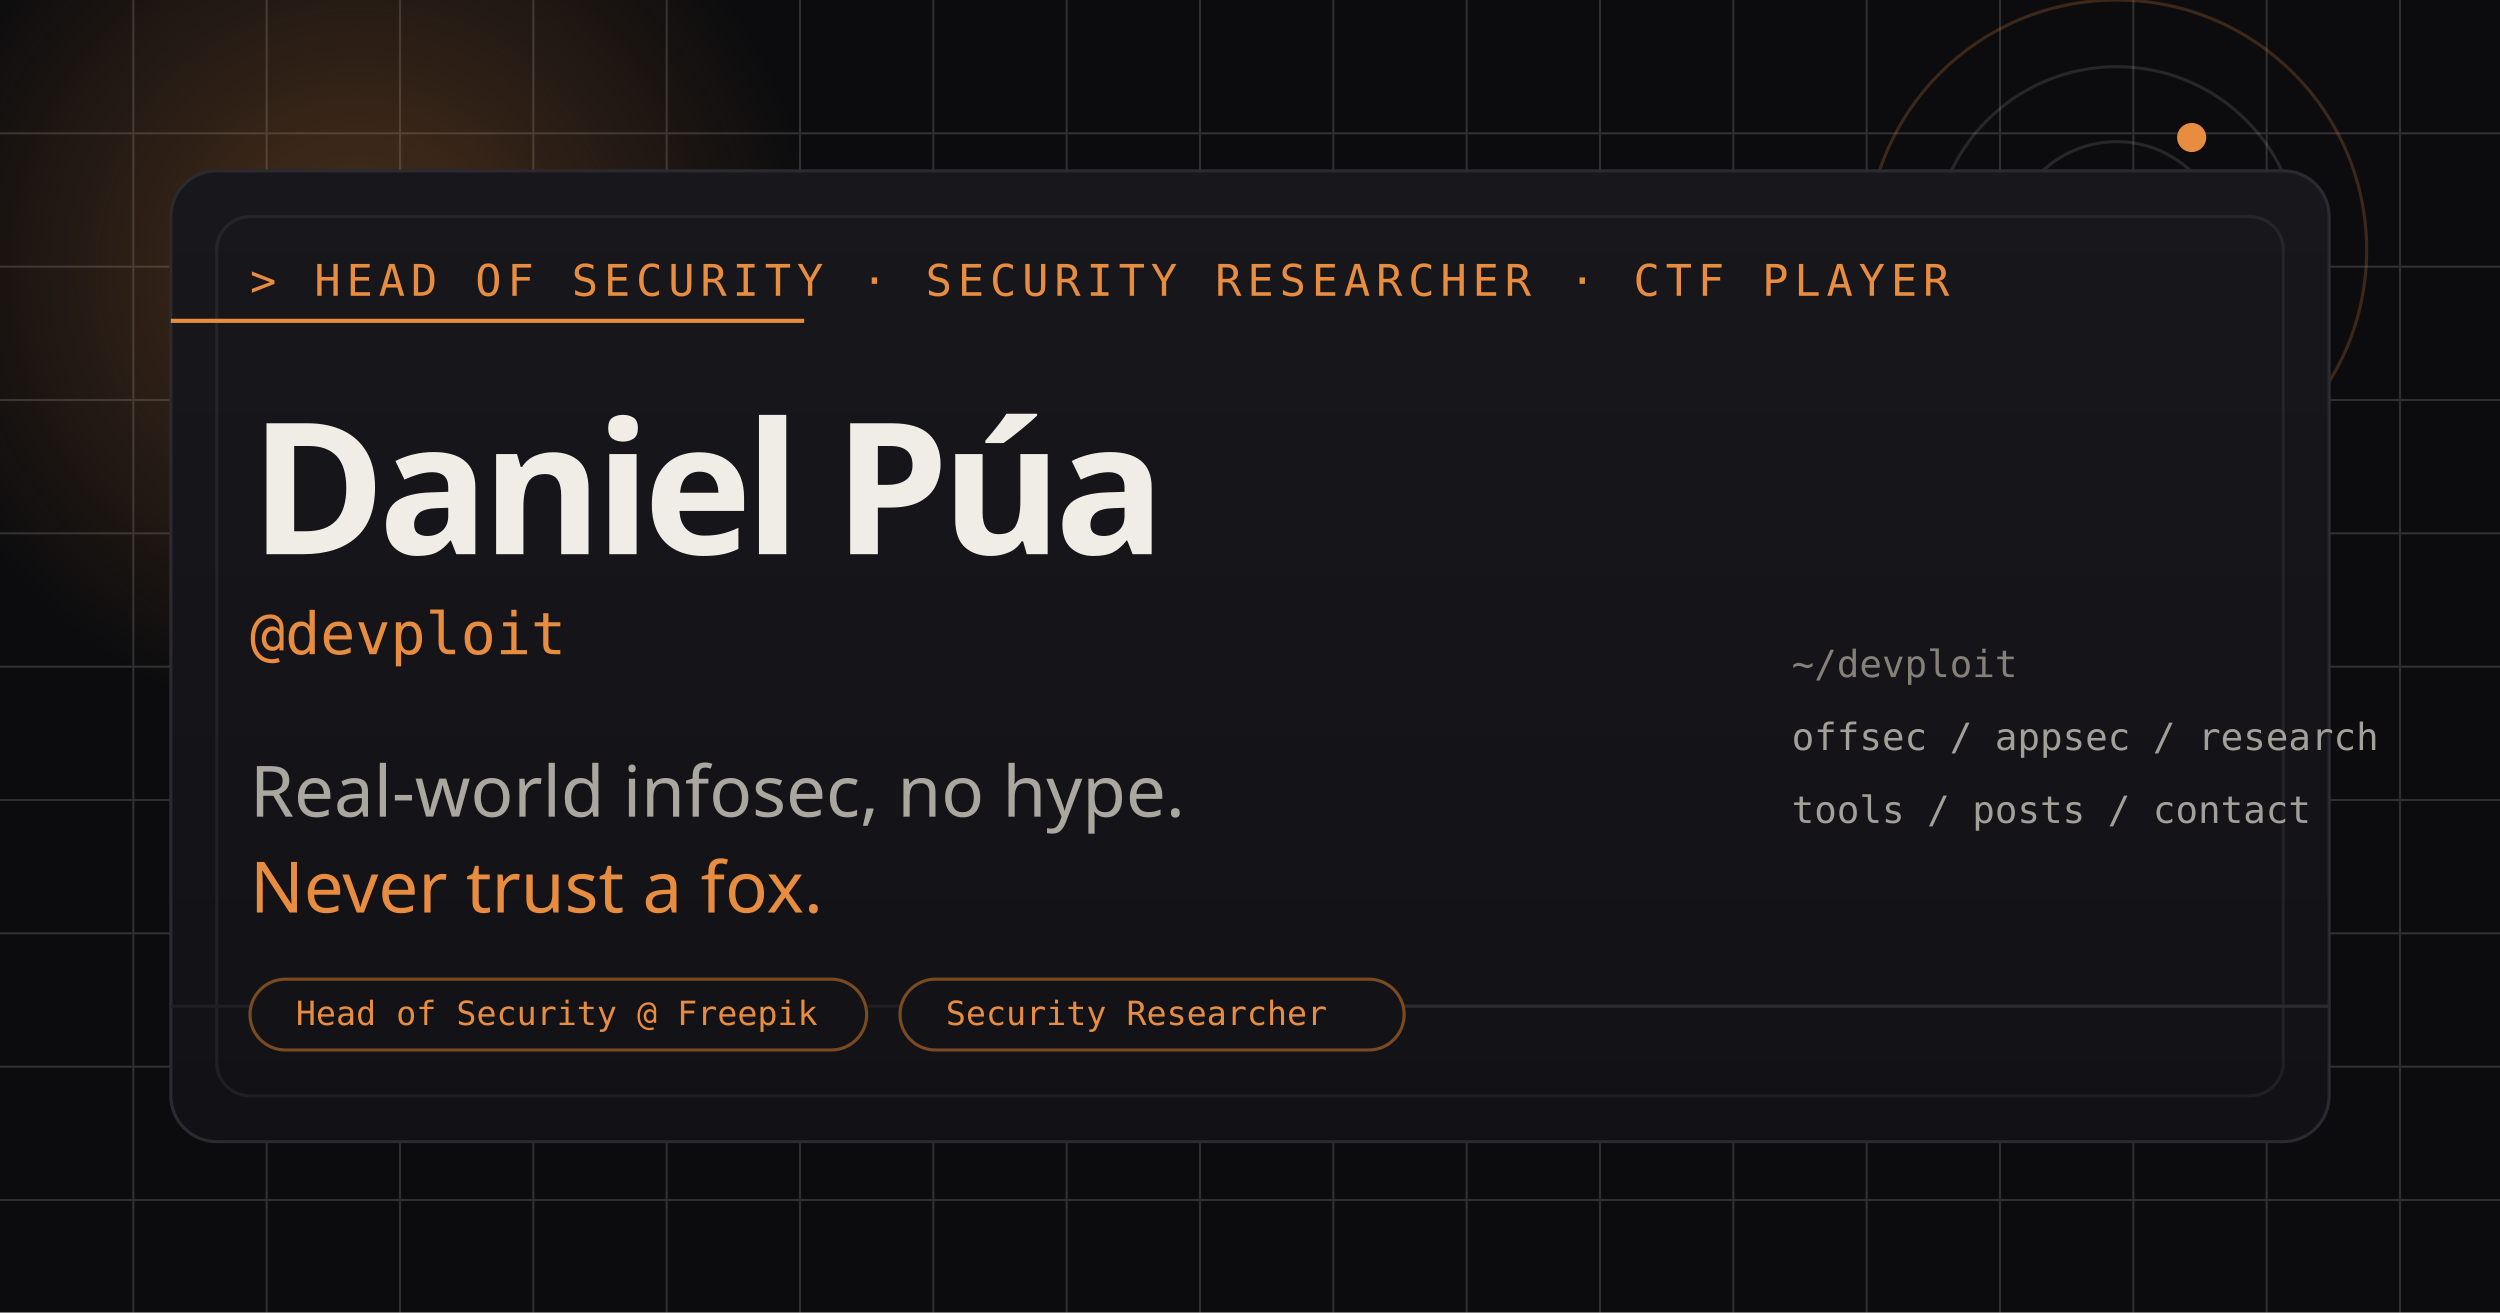
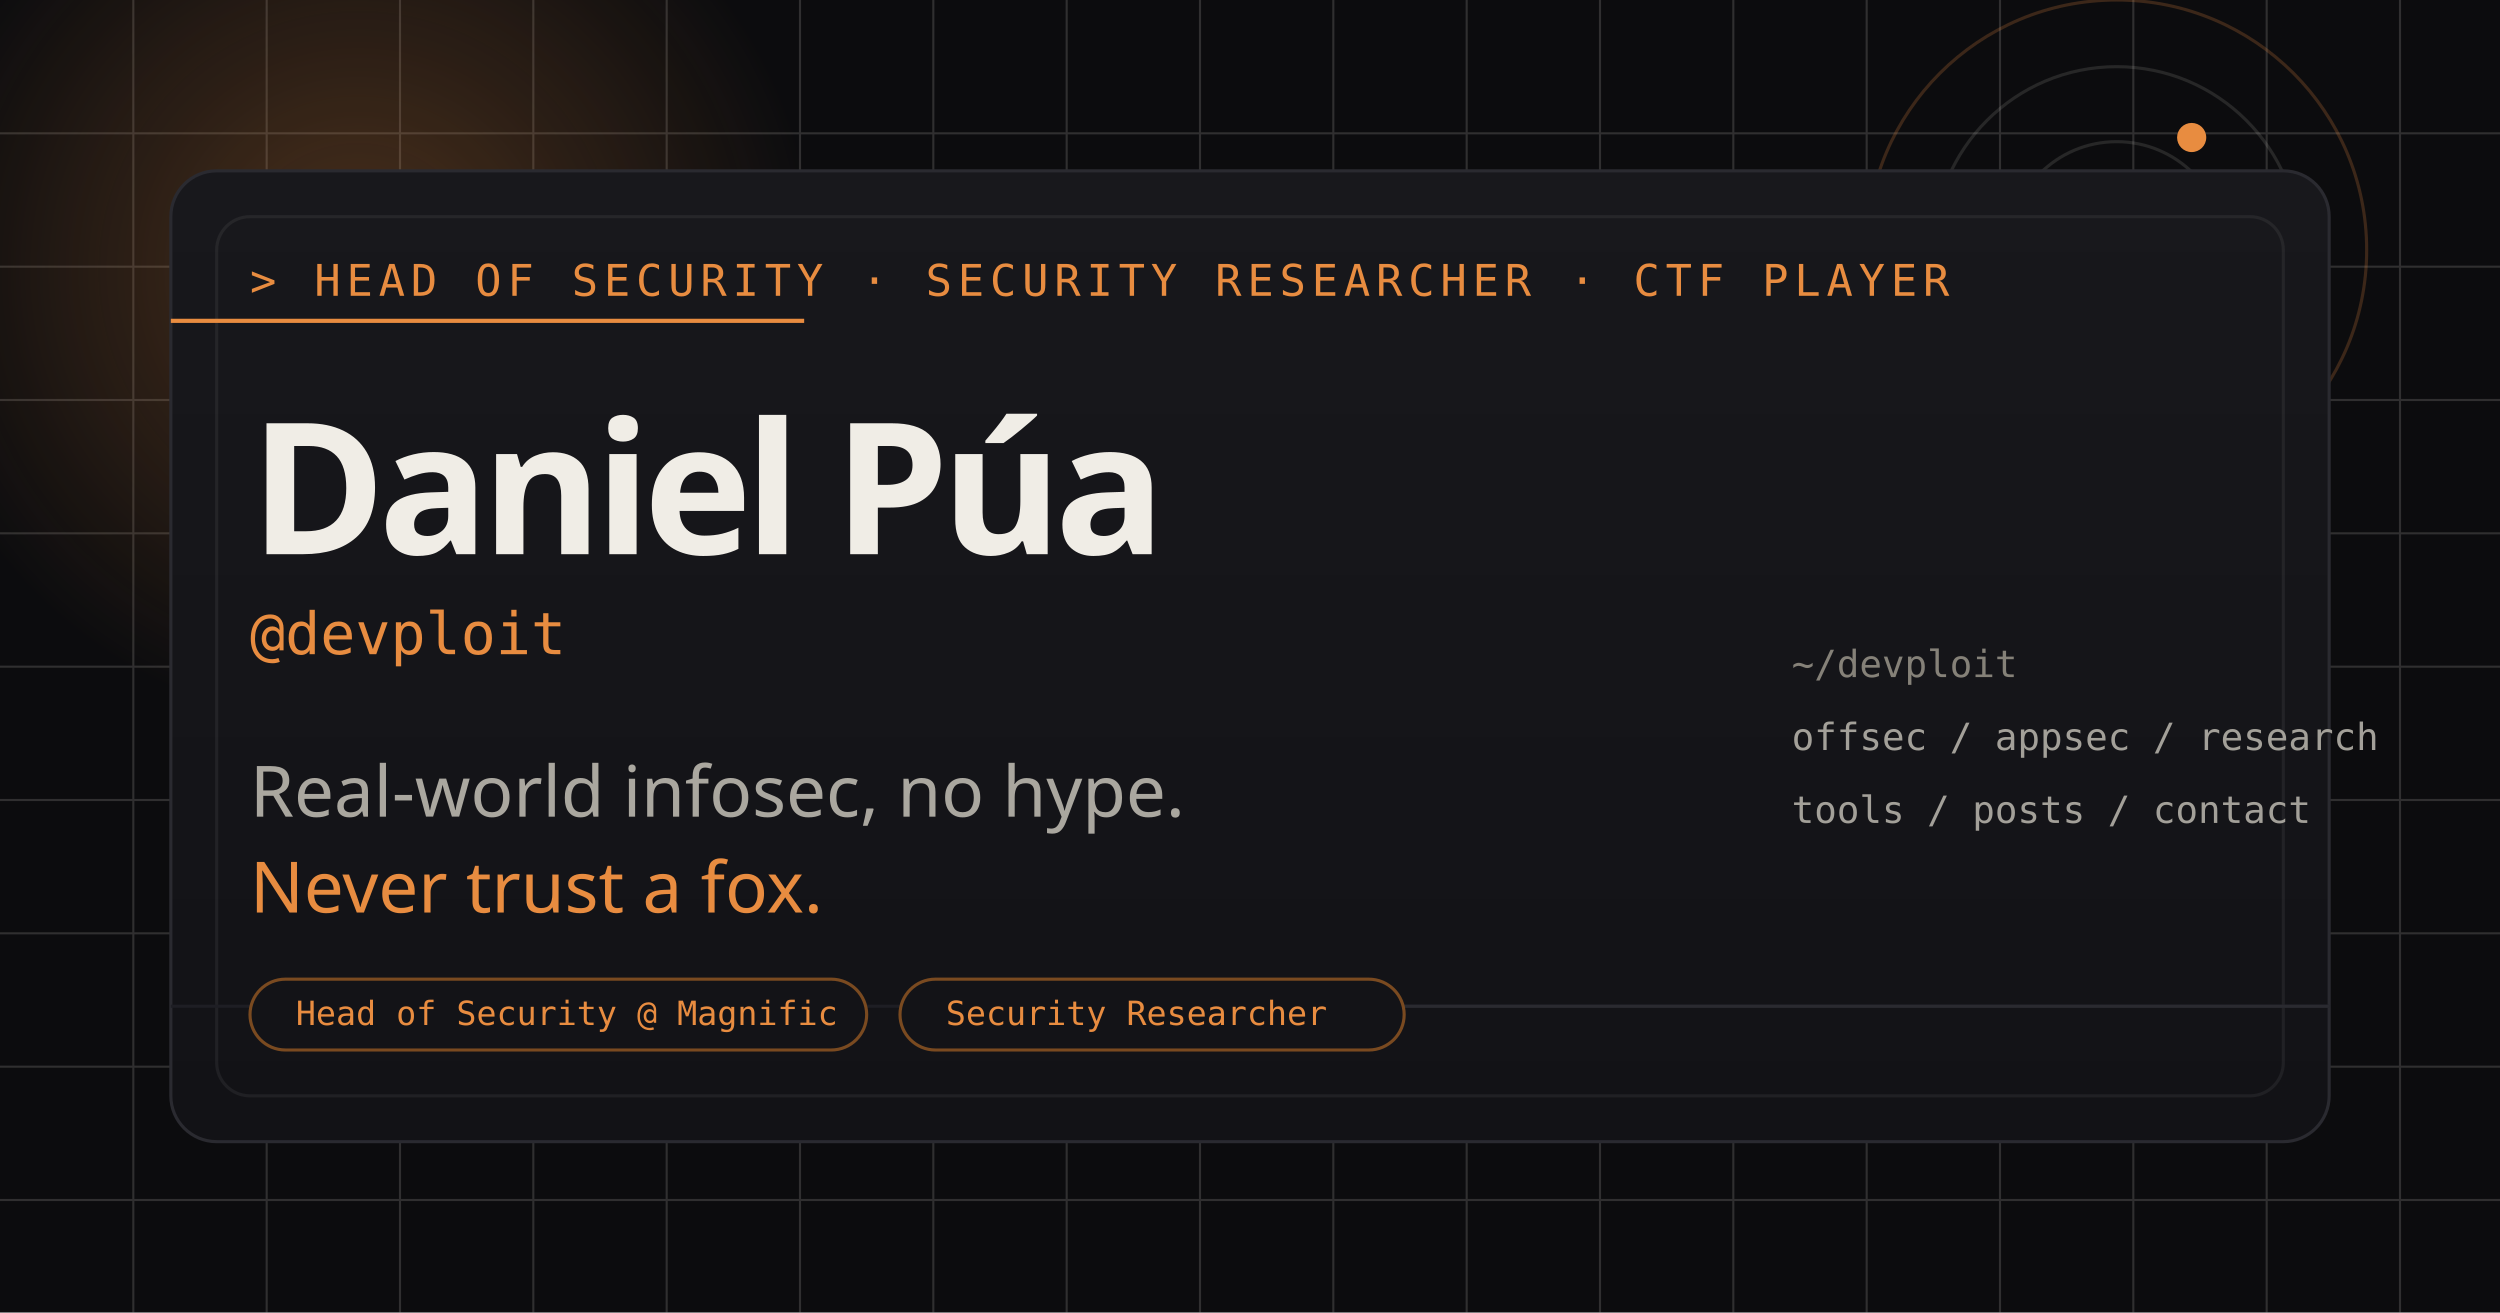
<svg xmlns="http://www.w3.org/2000/svg" width="1200" height="630" viewBox="0 0 1200 630" fill="none">
  <rect width="1200" height="630" fill="#0C0C0E" />
  <g opacity="0.16">
    <path d="M0 64H1200" stroke="#F0EDE6" stroke-width="1" />
    <path d="M0 128H1200" stroke="#F0EDE6" stroke-width="1" />
    <path d="M0 192H1200" stroke="#F0EDE6" stroke-width="1" />
    <path d="M0 256H1200" stroke="#F0EDE6" stroke-width="1" />
    <path d="M0 320H1200" stroke="#F0EDE6" stroke-width="1" />
    <path d="M0 384H1200" stroke="#F0EDE6" stroke-width="1" />
    <path d="M0 448H1200" stroke="#F0EDE6" stroke-width="1" />
    <path d="M0 512H1200" stroke="#F0EDE6" stroke-width="1" />
    <path d="M0 576H1200" stroke="#F0EDE6" stroke-width="1" />
    <path d="M64 0V630" stroke="#F0EDE6" stroke-width="1" />
    <path d="M128 0V630" stroke="#F0EDE6" stroke-width="1" />
    <path d="M192 0V630" stroke="#F0EDE6" stroke-width="1" />
    <path d="M256 0V630" stroke="#F0EDE6" stroke-width="1" />
    <path d="M320 0V630" stroke="#F0EDE6" stroke-width="1" />
    <path d="M384 0V630" stroke="#F0EDE6" stroke-width="1" />
    <path d="M448 0V630" stroke="#F0EDE6" stroke-width="1" />
    <path d="M512 0V630" stroke="#F0EDE6" stroke-width="1" />
    <path d="M576 0V630" stroke="#F0EDE6" stroke-width="1" />
    <path d="M640 0V630" stroke="#F0EDE6" stroke-width="1" />
    <path d="M704 0V630" stroke="#F0EDE6" stroke-width="1" />
    <path d="M768 0V630" stroke="#F0EDE6" stroke-width="1" />
    <path d="M832 0V630" stroke="#F0EDE6" stroke-width="1" />
    <path d="M896 0V630" stroke="#F0EDE6" stroke-width="1" />
    <path d="M960 0V630" stroke="#F0EDE6" stroke-width="1" />
    <path d="M1024 0V630" stroke="#F0EDE6" stroke-width="1" />
    <path d="M1088 0V630" stroke="#F0EDE6" stroke-width="1" />
    <path d="M1152 0V630" stroke="#F0EDE6" stroke-width="1" />
  </g>
  <circle cx="172" cy="130" r="220" fill="url(#paint0_radial)" opacity="0.85" />
  <circle cx="1016" cy="120" r="120" stroke="#E88C40" stroke-opacity="0.22" stroke-width="1.5" />
  <circle cx="1016" cy="120" r="88" stroke="#F0EDE6" stroke-opacity="0.12" stroke-width="1.5" />
  <circle cx="1016" cy="120" r="52" stroke="#F0EDE6" stroke-opacity="0.12" stroke-width="1.5" />
  <circle cx="958" cy="164" r="7" fill="#E88C40" />
  <circle cx="1052" cy="66" r="7" fill="#E88C40" />
  <circle cx="1082" cy="148" r="7" fill="#E88C40" />
  <rect x="82" y="82" width="1036" height="466" rx="22" fill="url(#paint1_linear)" stroke="#2A2A30" stroke-width="1.5" />
  <rect x="104" y="104" width="992" height="422" rx="16" stroke="white" stroke-opacity="0.06" stroke-width="1.5" />
  <path d="M82 483H1118" stroke="#1E1E24" stroke-width="1.5" />
  <path d="M82 154H386" stroke="#E88C40" stroke-width="2" />
  <path d="M468 483H1118" stroke="#2A2A30" stroke-width="1.5" />
  <text x="120" y="142" fill="#E88C40" font-family="'JetBrains Mono', monospace" font-size="21" letter-spacing="2.8">&gt; HEAD OF SECURITY · SECURITY RESEARCHER · CTF PLAYER</text>
  <text x="120" y="266" fill="#F0EDE6" font-family="'Syne', sans-serif" font-size="88" font-weight="800" letter-spacing="-3.5">Daniel Púa</text>
  <text x="120" y="314" fill="#E88C40" font-family="'JetBrains Mono', monospace" font-size="28">@devploit</text>
  <text x="120" y="392" fill="#AAA79F" font-family="'Syne', sans-serif" font-size="34">Real-world infosec, no hype.</text>
  <text x="120" y="438" fill="#E88C40" font-family="'Syne', sans-serif" font-size="34">Never trust a fox.</text>
  <g>
    <rect x="120" y="470" width="296" height="34" rx="17" fill="#131317" stroke="#7A4A20" stroke-width="1.5" />
-     <text x="142" y="492" fill="#E88C40" font-family="'JetBrains Mono', monospace" font-size="16">Head of Security @ Freepik</text>
+     <text x="142" y="492" fill="#E88C40" font-family="'JetBrains Mono', monospace" font-size="16">Head of Security @ Magnific</text>
  </g>
  <g>
    <rect x="432" y="470" width="242" height="34" rx="17" fill="#131317" stroke="#7A4A20" stroke-width="1.5" />
    <text x="454" y="492" fill="#E88C40" font-family="'JetBrains Mono', monospace" font-size="16">Security Researcher</text>
  </g>
  <g opacity="0.95">
    <text x="860" y="325" fill="#8A867D" font-family="'JetBrains Mono', monospace" font-size="18">~/devploit</text>
    <text x="860" y="360" fill="#AAA79F" font-family="'JetBrains Mono', monospace" font-size="18">offsec / appsec / research</text>
    <text x="860" y="395" fill="#AAA79F" font-family="'JetBrains Mono', monospace" font-size="18">tools / posts / contact</text>
  </g>
  <defs>
    <radialGradient id="paint0_radial" cx="0" cy="0" r="1" gradientUnits="userSpaceOnUse" gradientTransform="translate(172 130) rotate(90) scale(220)">
      <stop stop-color="#E88C40" stop-opacity="0.34" />
      <stop offset="1" stop-color="#E88C40" stop-opacity="0" />
    </radialGradient>
    <linearGradient id="paint1_linear" x1="600" y1="82" x2="600" y2="548" gradientUnits="userSpaceOnUse">
      <stop stop-color="#18181C" />
      <stop offset="1" stop-color="#121216" />
    </linearGradient>
  </defs>
</svg>
